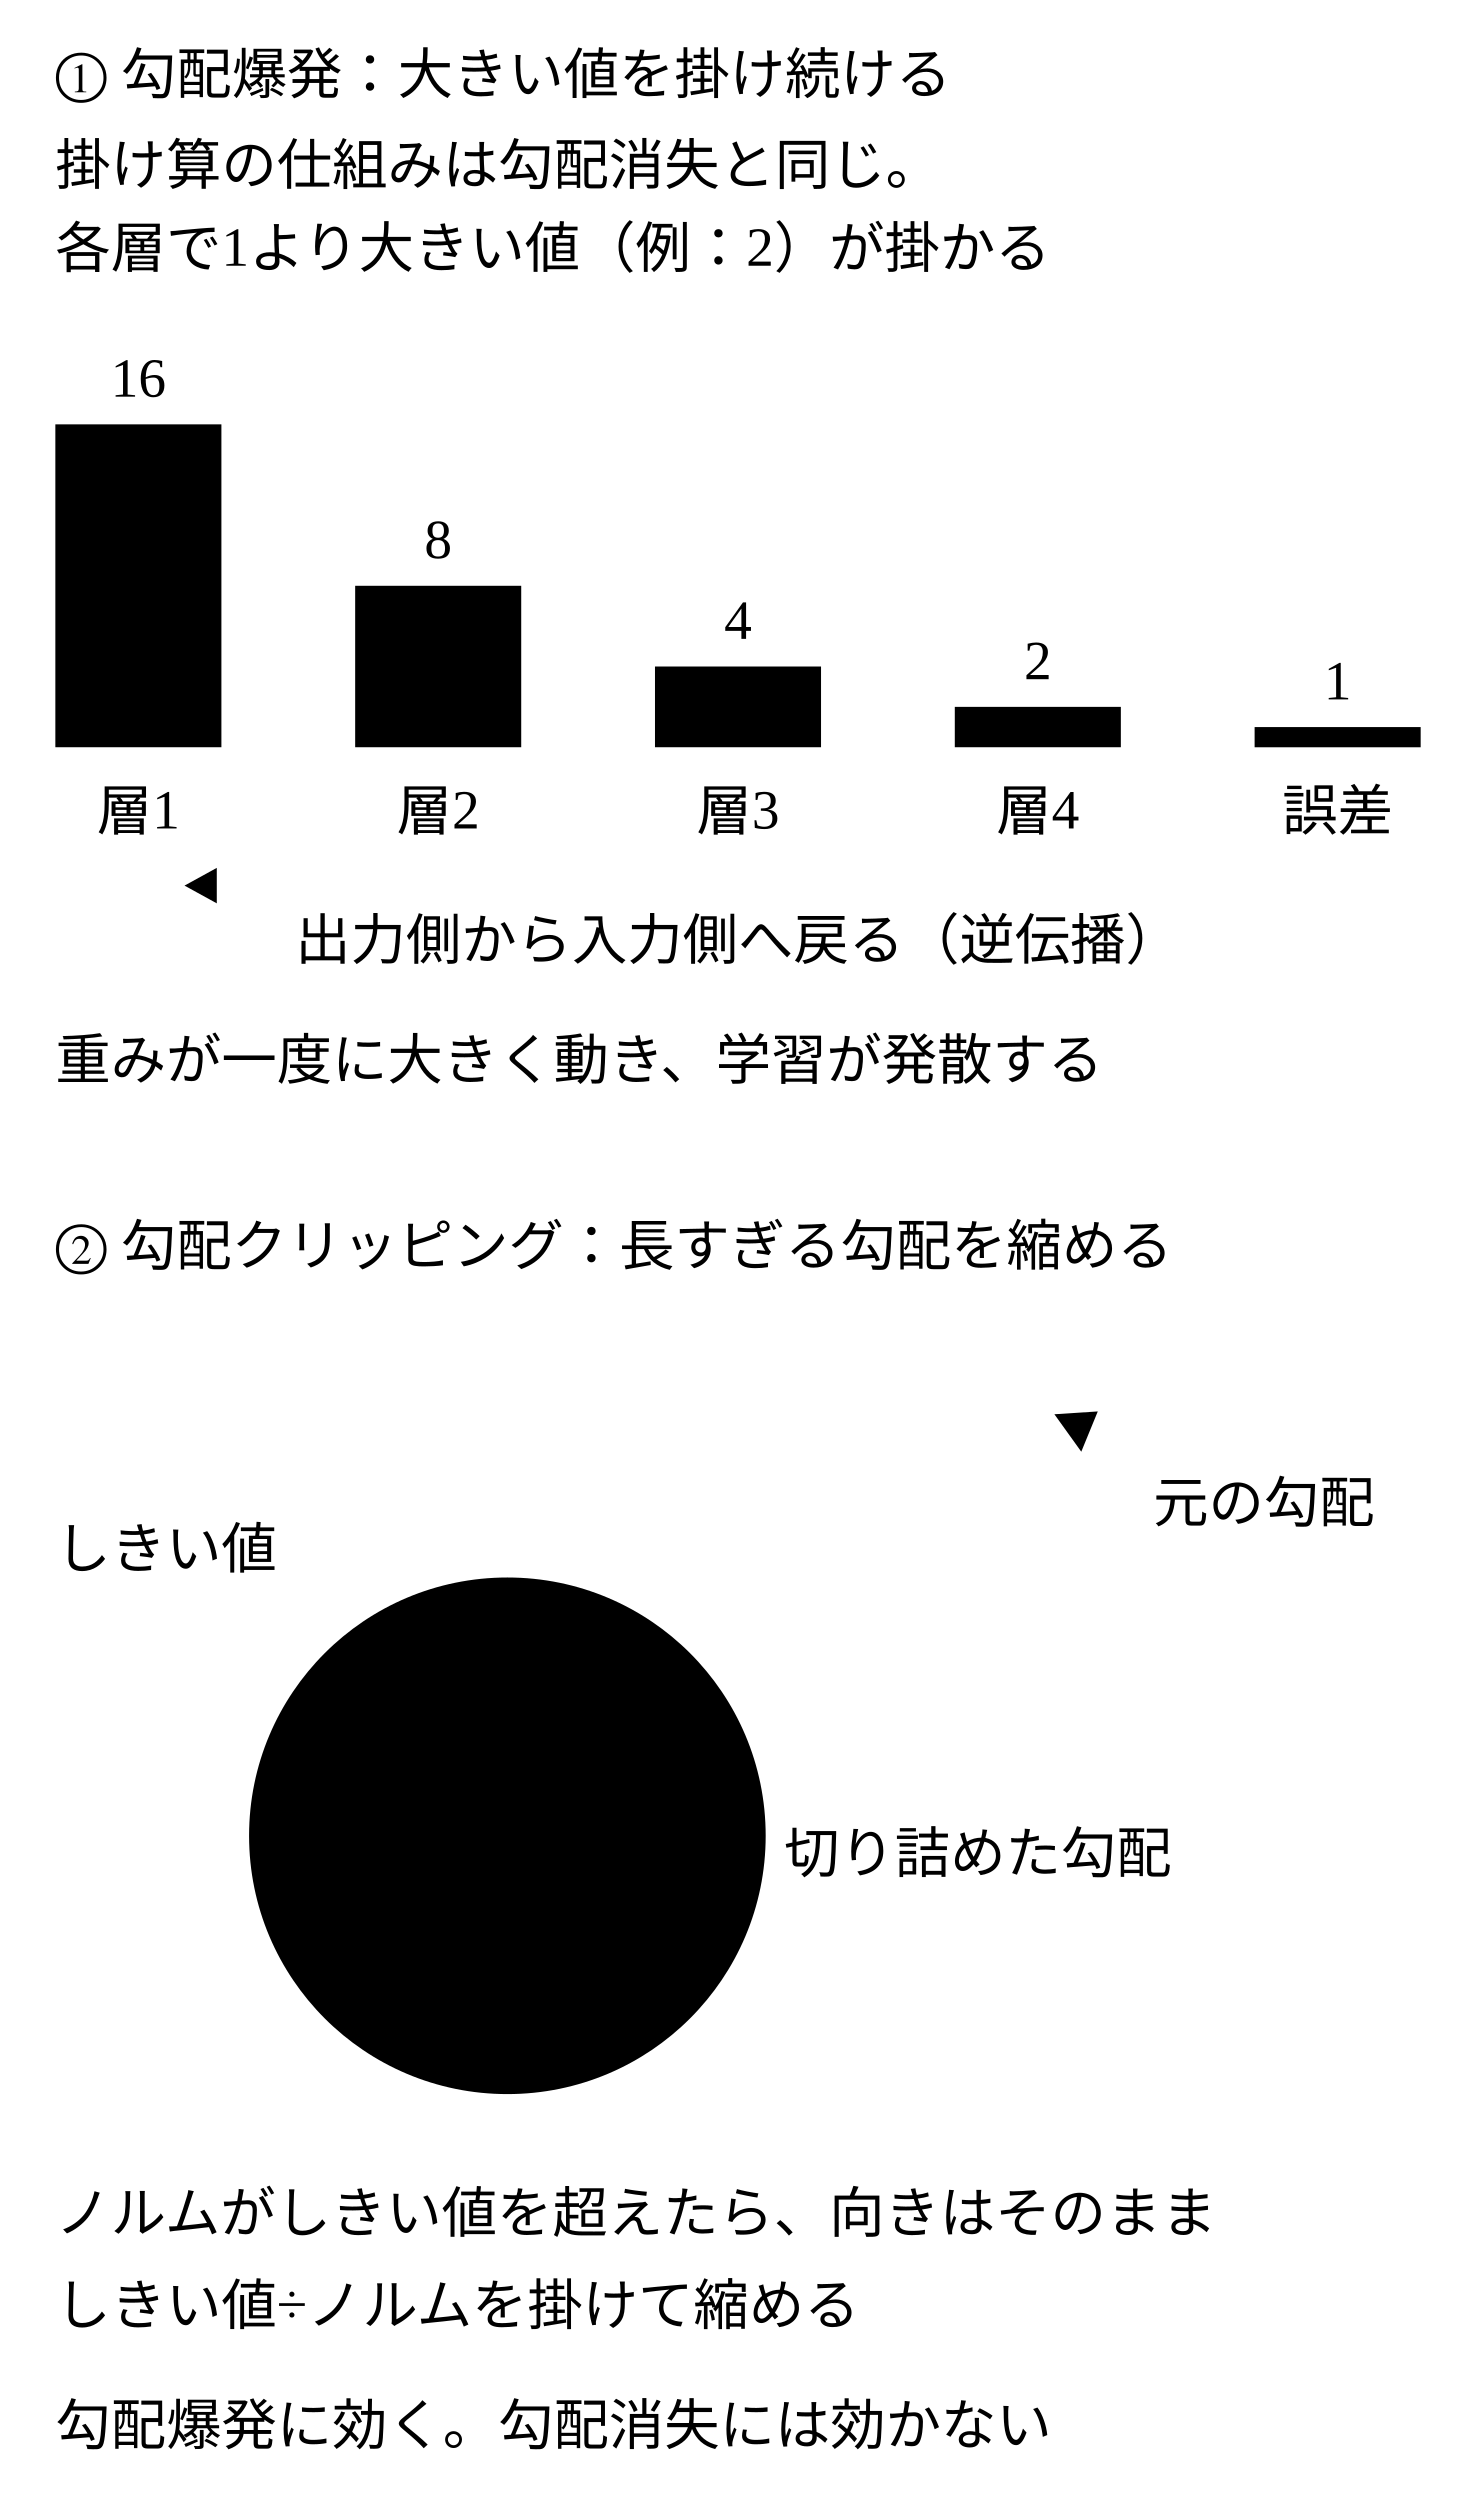
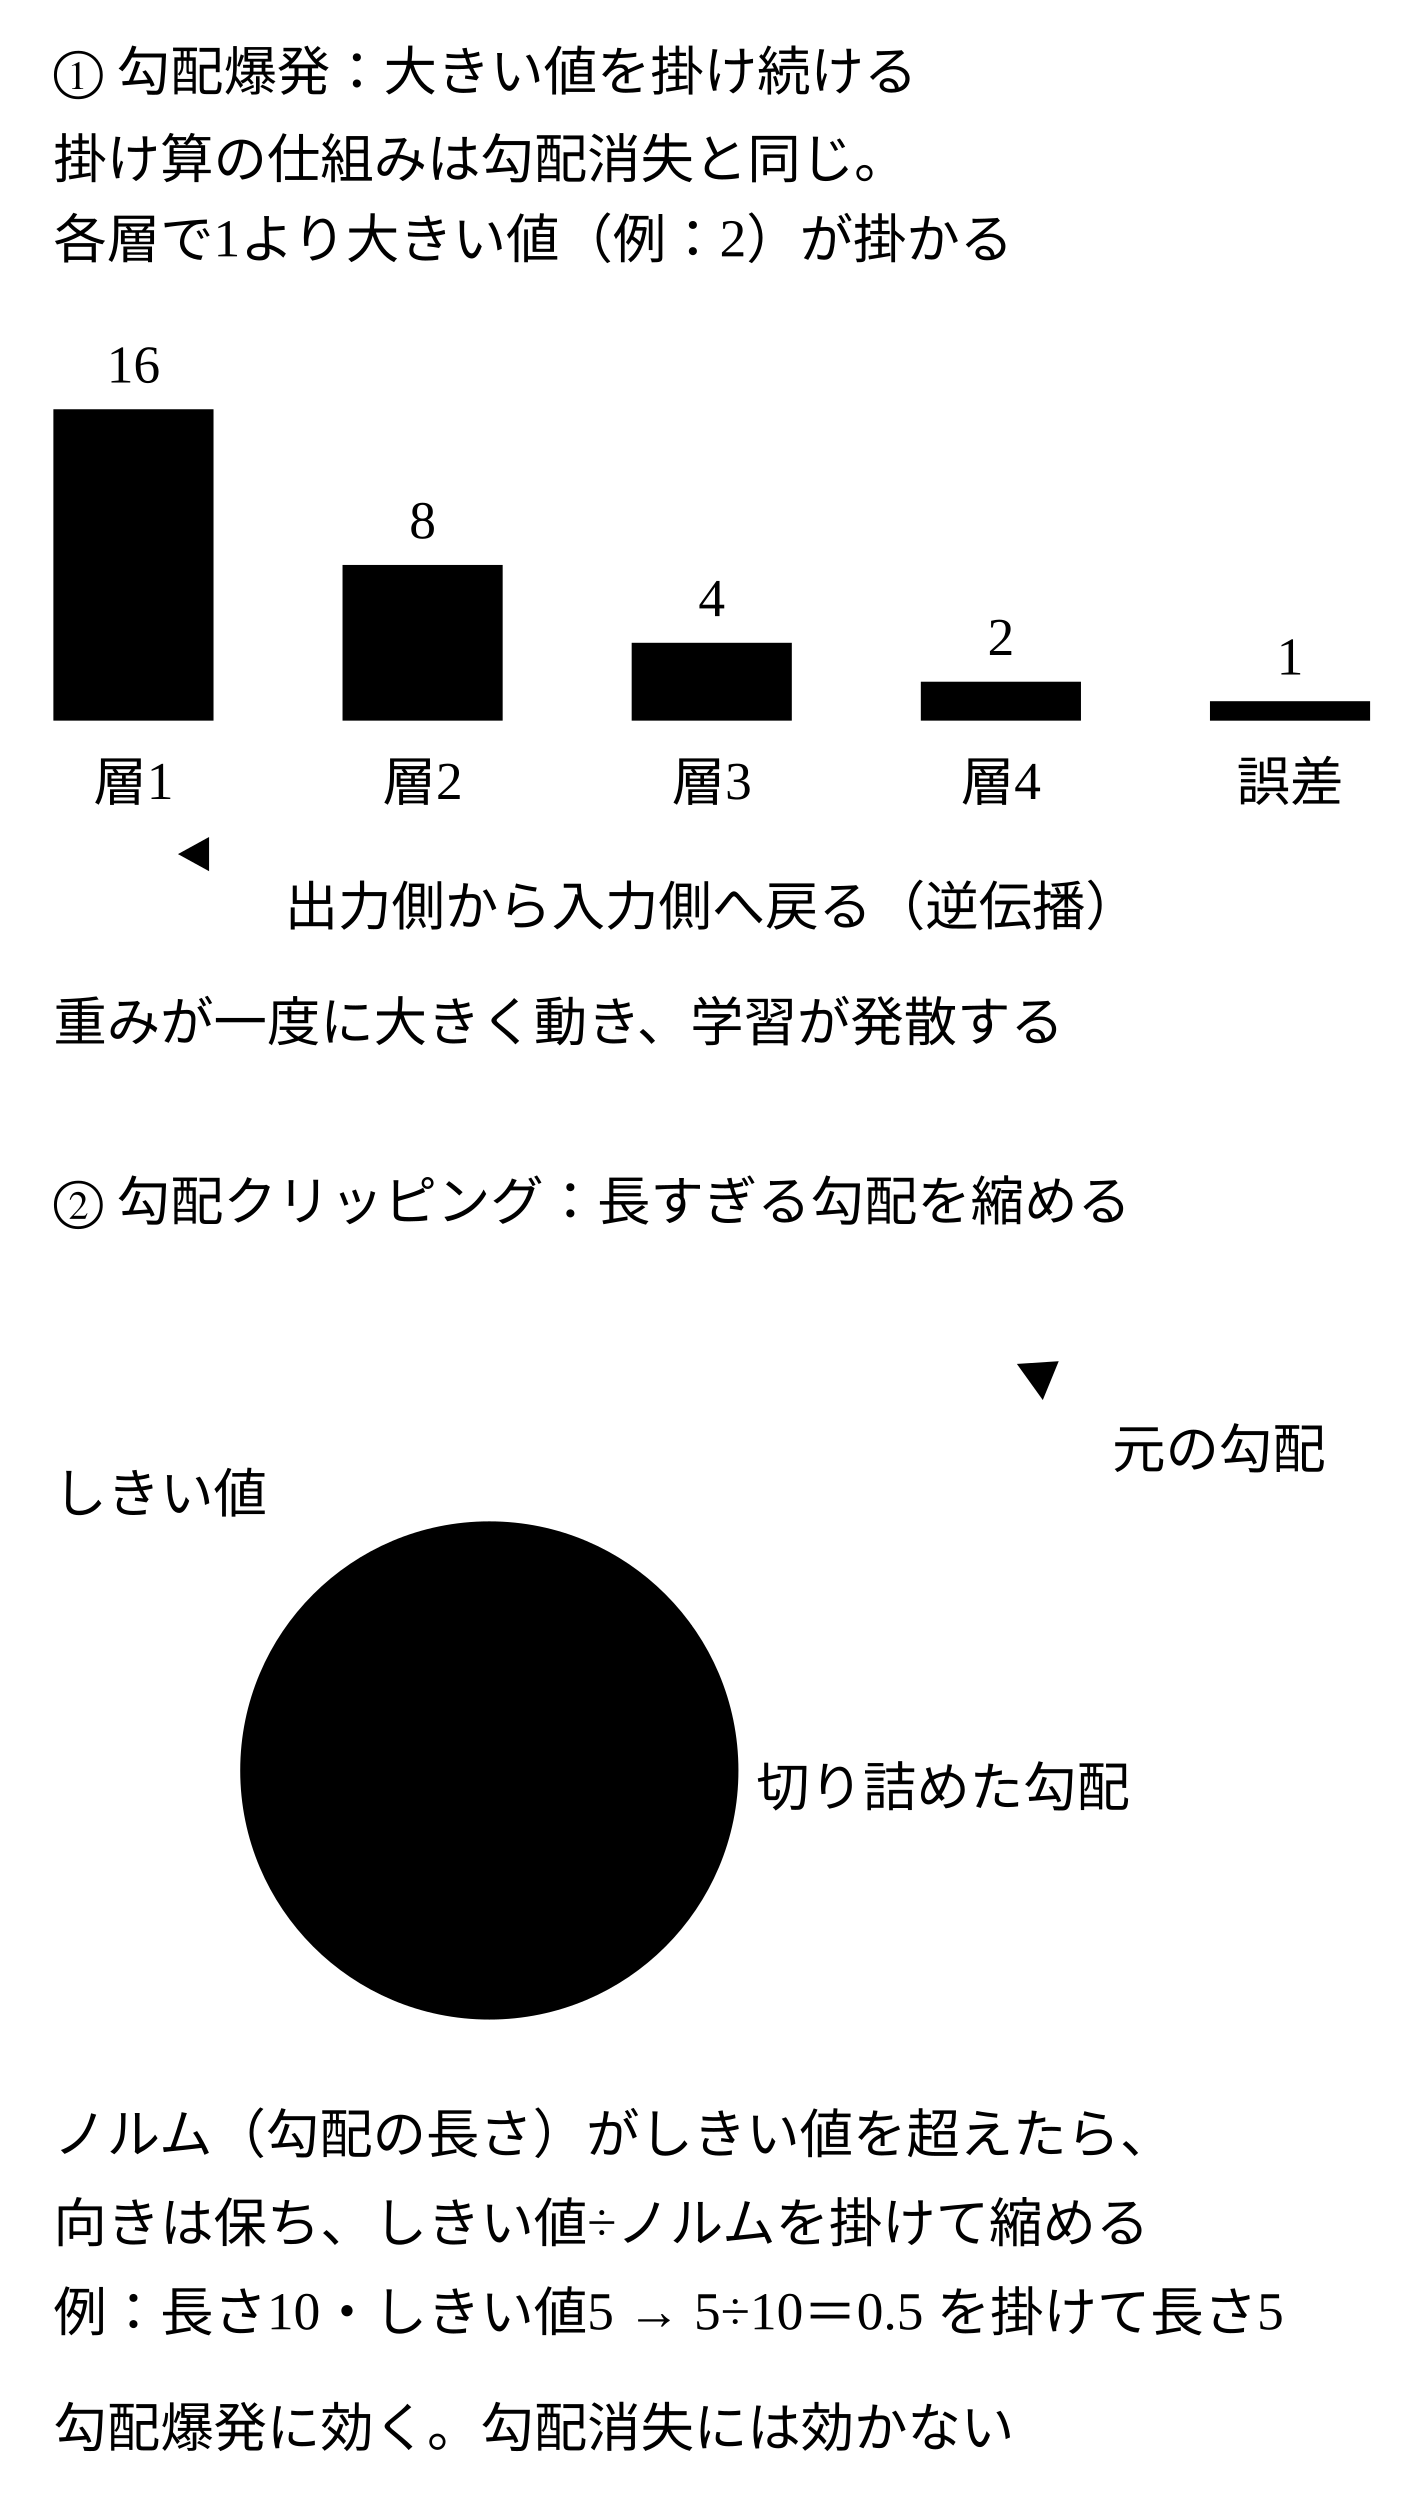
- <svg xmlns="http://www.w3.org/2000/svg" viewBox="0 0 320 542" role="img" aria-labelledby="fig-g-exploding-gradient-t fig-g-exploding-gradient-d">
+ <svg xmlns="http://www.w3.org/2000/svg" viewBox="0 0 320 562" role="img" aria-labelledby="fig-g-exploding-gradient-t fig-g-exploding-gradient-d">
  <text x="12" y="20" class="tb">① 勾配爆発：大きい値を掛け続ける</text>
  <text x="12" y="40" class="tm">掛け算の仕組みは勾配消失と同じ。</text>
  <text x="12" y="58" class="tm">各層で1より大きい値（例：2）が掛かる</text>
  <rect x="12" y="92" width="36" height="70" class="fwn swn" stroke-width="1.5" />
  <text x="30" y="86" class="tb" text-anchor="middle">16</text>
  <rect x="77" y="127" width="36" height="35" class="fwn swn" stroke-width="1.5" />
  <text x="95" y="121" class="tb" text-anchor="middle">8</text>
  <rect x="142" y="144.5" width="36" height="17.5" class="fwn swn" stroke-width="1.5" />
  <text x="160" y="138.5" class="tb" text-anchor="middle">4</text>
  <rect x="207" y="153.25" width="36" height="8.75" class="fwn swn" stroke-width="1.5" />
  <text x="225" y="147.25" class="tb" text-anchor="middle">2</text>
  <rect x="272" y="157.63" width="36" height="4.38" class="fas sa" stroke-width="1.5" />
  <text x="290" y="151.63" class="tb" text-anchor="middle">1</text>
  <line x1="10" y1="162" x2="310" y2="162" class="l sm w1" />
  <text x="30" y="180" class="tm" text-anchor="middle">層1</text>
  <text x="95" y="180" class="tm" text-anchor="middle">層2</text>
  <text x="160" y="180" class="tm" text-anchor="middle">層3</text>
  <text x="225" y="180" class="tm" text-anchor="middle">層4</text>
  <text x="290" y="180" class="tm" text-anchor="middle">誤差</text>
  <line x1="280" y1="192" x2="40" y2="192" class="l sm w1" />
  <polyline points="47,188.15 40,192 47,195.85" class="l sm w1" />
  <text x="160" y="208" class="tm" text-anchor="middle">出力側から入力側へ戻る（逆伝播）</text>
  <text x="12" y="234" class="tb">重みが一度に大きく動き、学習が発散する</text>
  <line x1="12" y1="250" x2="308" y2="250" class="l sb w1" />
  <text x="12" y="274" class="tb">② 勾配クリッピング：長すぎる勾配を縮める</text>
  <circle cx="110" cy="398" r="56" class="sm w2 dsh" />
  <text x="12" y="340" class="tm">しきい値</text>
  <line x1="110" y1="398" x2="231.5" y2="310.67" class="l sng w2" />
  <polygon points="238,306 234.42,314.73 228.59,306.61" class="fm" />
  <line x1="110" y1="398" x2="148.33" y2="370.45" class="l sa w3" />
  <polygon points="155.47,365.32 151.54,374.92 145.12,365.99" class="fa" />
  <circle cx="110" cy="398" r="3" class="fm" />
  <text x="250" y="330" class="tb tng">元の勾配</text>
  <text x="170" y="406" class="tb ta">切り詰めた勾配</text>
-   <text x="12" y="484">ノルムがしきい値を超えたら、向きはそのまま</text>
-   <text x="12" y="504">しきい値÷ノルムを掛けて縮める</text>
-   <text x="12" y="530" class="tb">勾配爆発に効く。勾配消失には効かない</text>
+   <text x="12" y="484">ノルム（勾配の長さ）がしきい値を超えたら、</text>
+   <text x="12" y="504">向きは保ち、しきい値÷ノルムを掛けて縮める</text>
+   <text x="12" y="524" class="tm">例：長さ10・しきい値5 → 5÷10＝0.5 を掛けて長さ5</text>
+   <text x="12" y="550" class="tb">勾配爆発に効く。勾配消失には効かない</text>
</svg>
